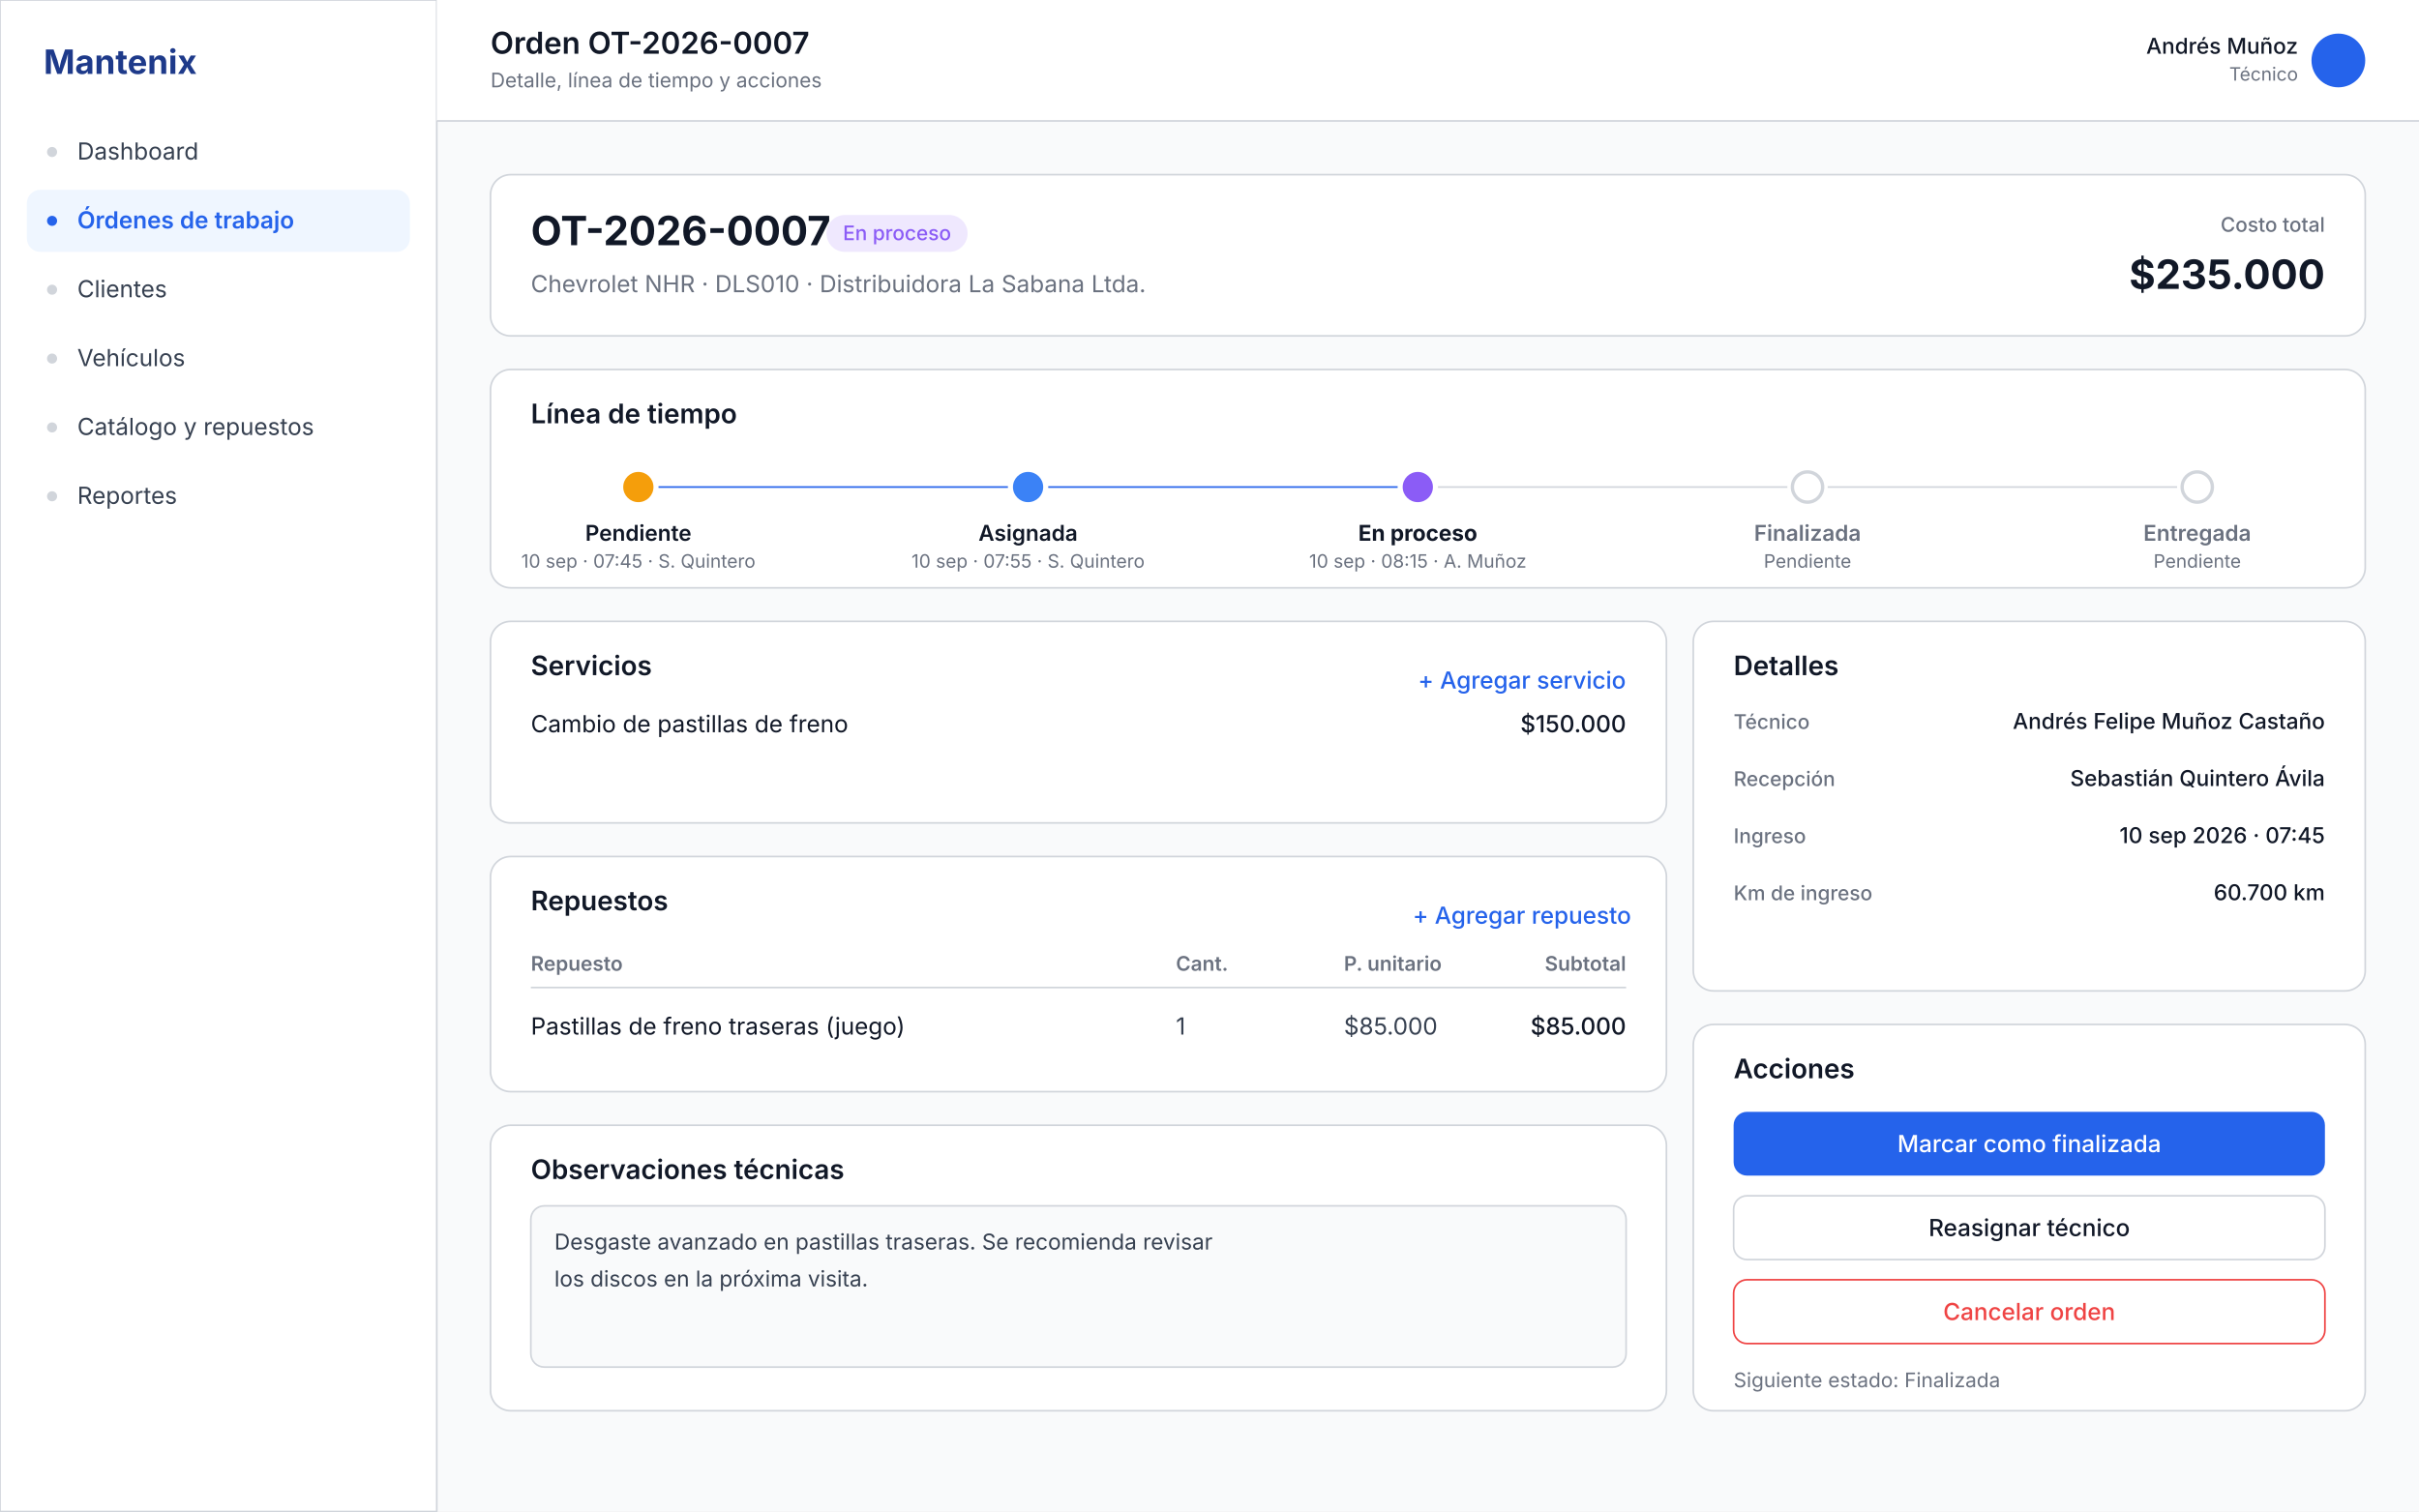
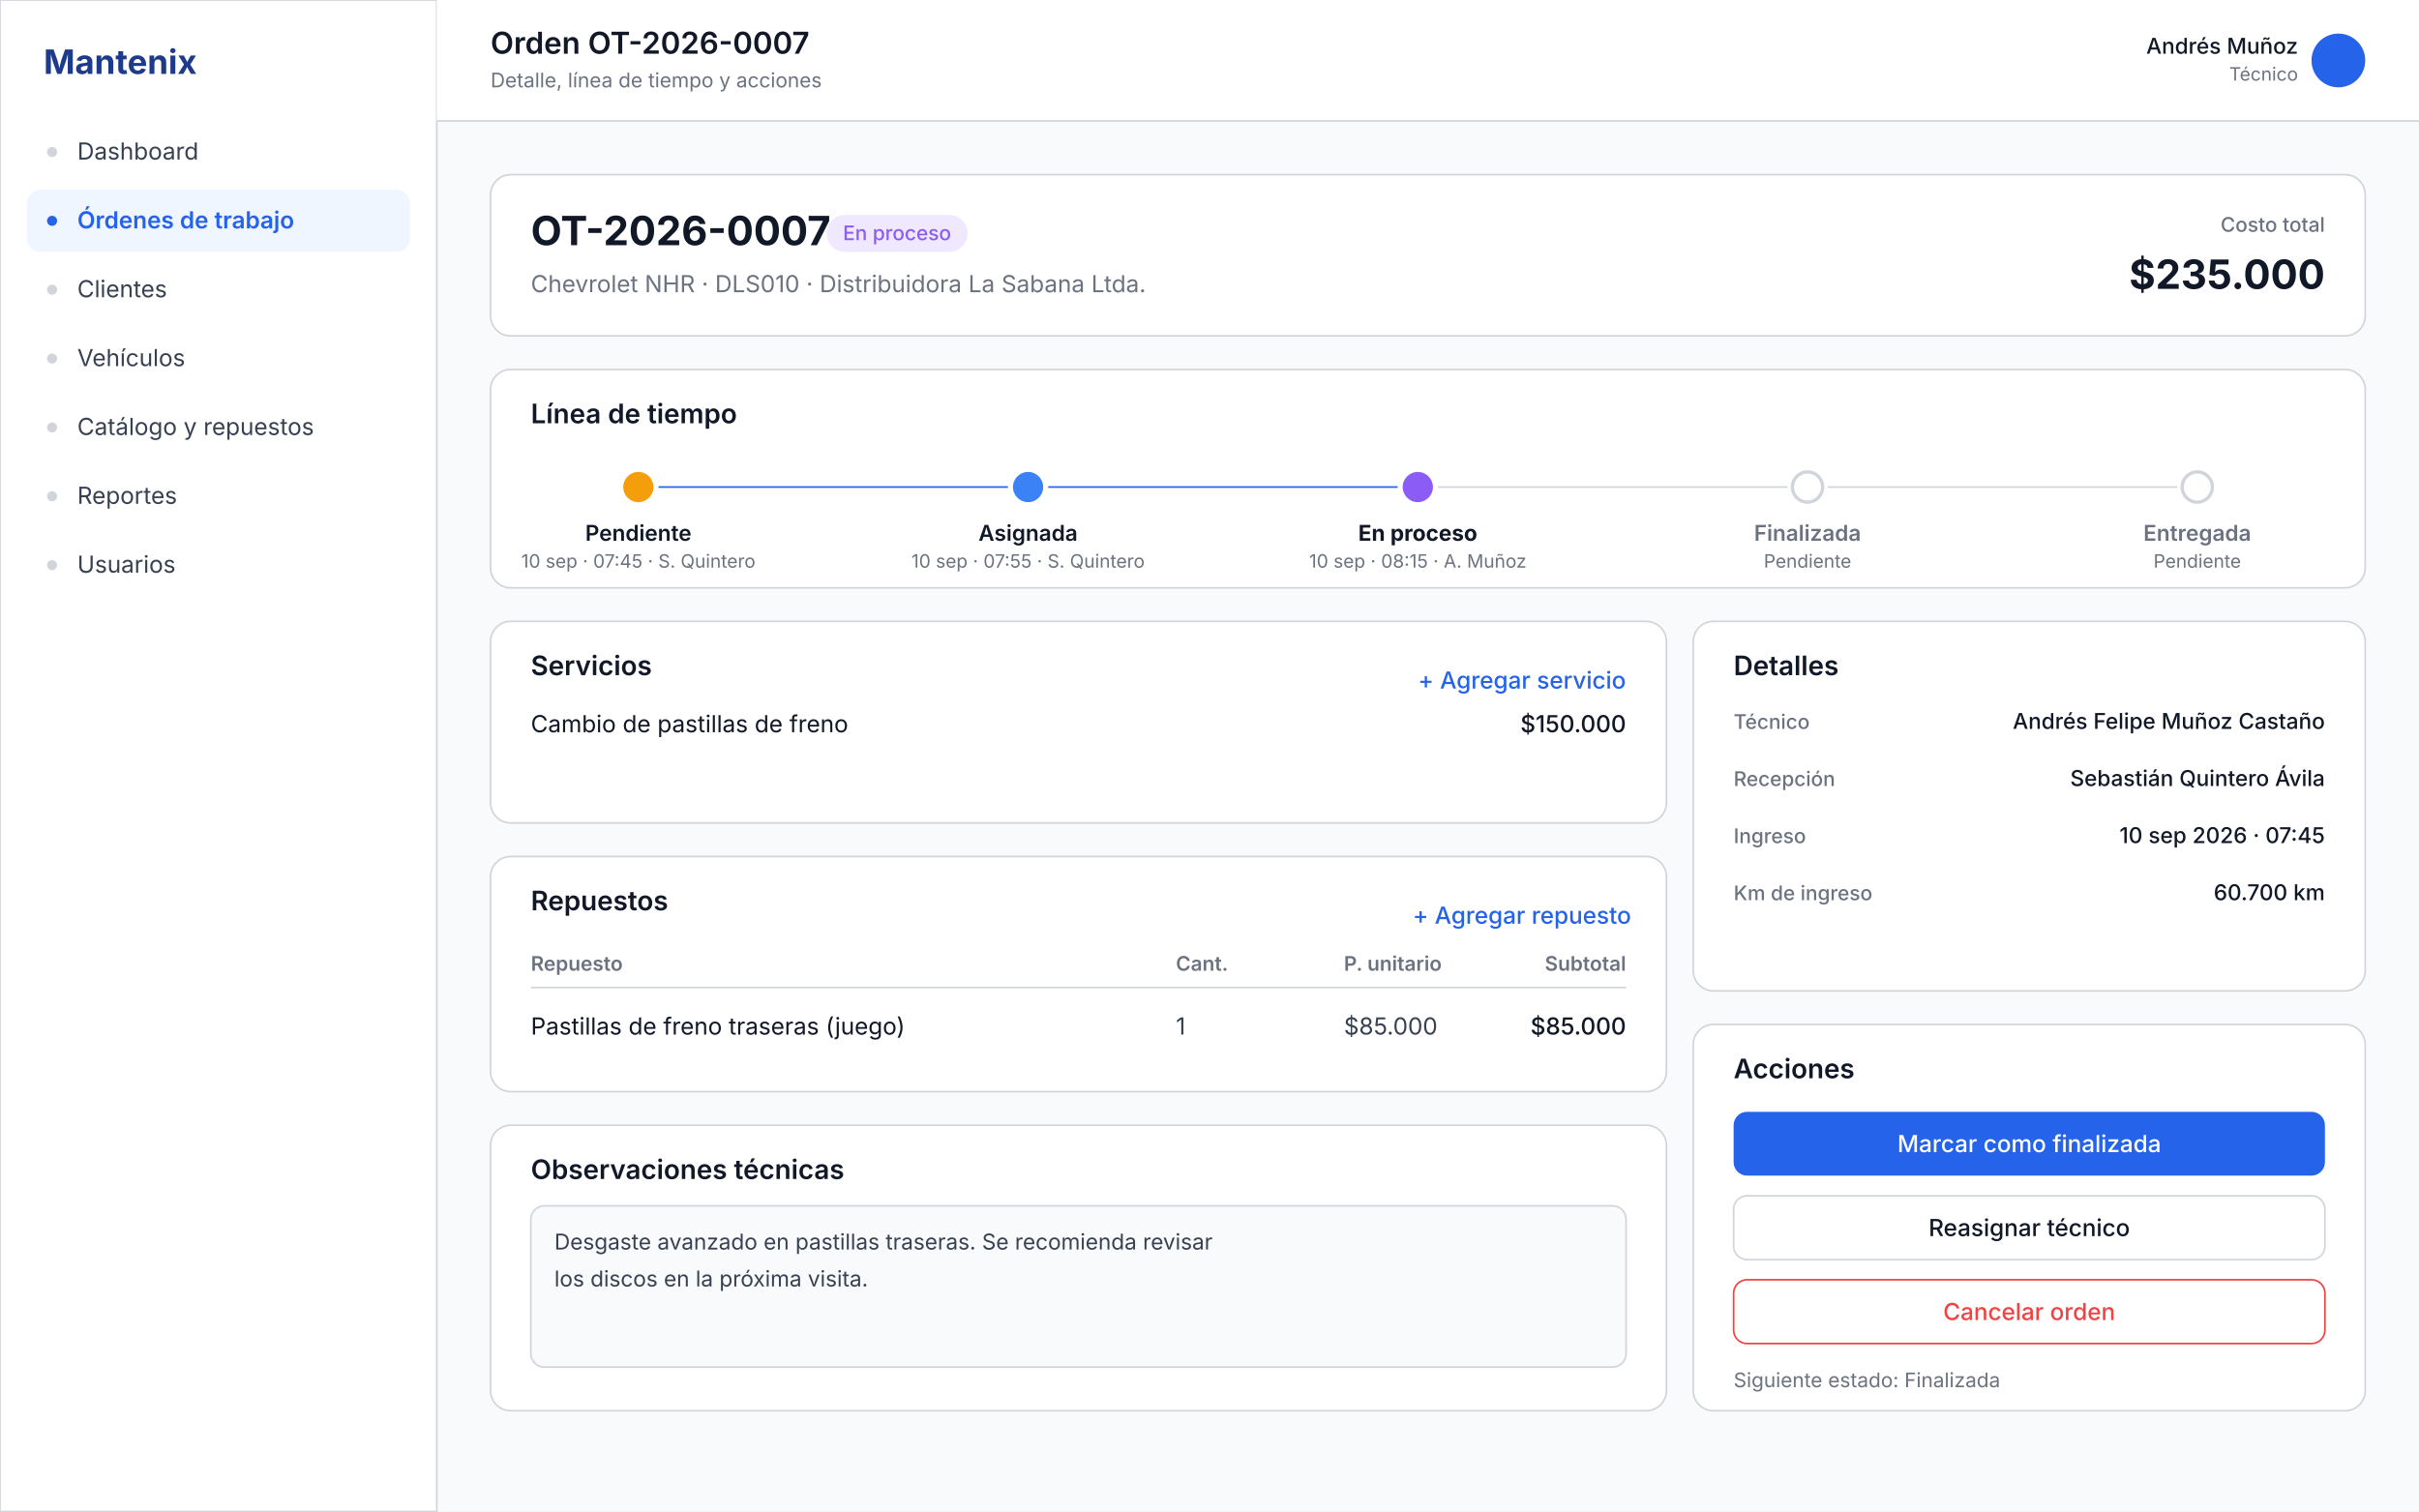
<svg xmlns="http://www.w3.org/2000/svg" width="1440" height="900" viewBox="0 0 1440 900">
  <rect x="0" y="0" width="1440" height="900" rx="0" fill="#F9FAFB" fill-opacity="1" stroke="none" />
  <rect x="0" y="0" width="260" height="900" rx="0" fill="#FFFFFF" fill-opacity="1" stroke="#D1D5DB" />
  <text x="26" y="44" font-family="Inter, 'Segoe UI', Arial, sans-serif" font-size="20" font-weight="700" fill="#1E3A8A" text-anchor="start">Mantenix</text>
  <circle cx="31" cy="90.5" r="3" fill="#D1D5DB" stroke="none" stroke-width="2" />
  <text x="46" y="95" font-family="Inter, 'Segoe UI', Arial, sans-serif" font-size="14" font-weight="400" fill="#374151" text-anchor="start">Dashboard</text>
  <rect x="16" y="113" width="228" height="37" rx="8" fill="#EFF6FF" fill-opacity="1" stroke="none" />
  <circle cx="31" cy="131.5" r="3" fill="#2563EB" stroke="none" stroke-width="2" />
  <text x="46" y="136" font-family="Inter, 'Segoe UI', Arial, sans-serif" font-size="14" font-weight="600" fill="#2563EB" text-anchor="start">Órdenes de trabajo</text>
  <circle cx="31" cy="172.5" r="3" fill="#D1D5DB" stroke="none" stroke-width="2" />
  <text x="46" y="177" font-family="Inter, 'Segoe UI', Arial, sans-serif" font-size="14" font-weight="400" fill="#374151" text-anchor="start">Clientes</text>
  <circle cx="31" cy="213.5" r="3" fill="#D1D5DB" stroke="none" stroke-width="2" />
  <text x="46" y="218" font-family="Inter, 'Segoe UI', Arial, sans-serif" font-size="14" font-weight="400" fill="#374151" text-anchor="start">Vehículos</text>
  <circle cx="31" cy="254.5" r="3" fill="#D1D5DB" stroke="none" stroke-width="2" />
  <text x="46" y="259" font-family="Inter, 'Segoe UI', Arial, sans-serif" font-size="14" font-weight="400" fill="#374151" text-anchor="start">Catálogo y repuestos</text>
  <circle cx="31" cy="295.5" r="3" fill="#D1D5DB" stroke="none" stroke-width="2" />
  <text x="46" y="300" font-family="Inter, 'Segoe UI', Arial, sans-serif" font-size="14" font-weight="400" fill="#374151" text-anchor="start">Reportes</text>
+   <circle cx="31" cy="336.5" r="3" fill="#D1D5DB" stroke="none" stroke-width="2" />
+   <text x="46" y="341" font-family="Inter, 'Segoe UI', Arial, sans-serif" font-size="14" font-weight="400" fill="#374151" text-anchor="start">Usuarios</text>
  <rect x="260" y="0" width="1180" height="72" rx="0" fill="#FFFFFF" fill-opacity="1" stroke="none" />
  <line x1="260" y1="72" x2="1440" y2="72" stroke="#D1D5DB" />
  <text x="292" y="32" font-family="Inter, 'Segoe UI', Arial, sans-serif" font-size="18" font-weight="600" fill="#111827" text-anchor="start">Orden OT-2026-0007</text>
  <text x="292" y="52" font-family="Inter, 'Segoe UI', Arial, sans-serif" font-size="12" font-weight="400" fill="#6B7280" text-anchor="start">Detalle, línea de tiempo y acciones</text>
  <circle cx="1392" cy="36" r="16" fill="#2563EB" stroke="none" stroke-width="2" />
  <text x="1368" y="32" font-family="Inter, 'Segoe UI', Arial, sans-serif" font-size="13" font-weight="500" fill="#111827" text-anchor="end">Andrés Muñoz</text>
  <text x="1368" y="48" font-family="Inter, 'Segoe UI', Arial, sans-serif" font-size="11" font-weight="400" fill="#6B7280" text-anchor="end">Técnico</text>
  <rect x="292" y="104" width="1116" height="96" rx="12" fill="#FFFFFF" fill-opacity="1" stroke="#D1D5DB" />
  <text x="316" y="146" font-family="Inter, 'Segoe UI', Arial, sans-serif" font-size="24" font-weight="700" fill="#111827" text-anchor="start">OT-2026-0007</text>
  <rect x="492" y="128" width="84" height="22" rx="11" fill="#8B5CF6" fill-opacity="0.14" stroke="none" />
  <text x="534" y="143" font-family="Inter, 'Segoe UI', Arial, sans-serif" font-size="12" font-weight="500" fill="#8B5CF6" text-anchor="middle">En proceso</text>
  <text x="316" y="174" font-family="Inter, 'Segoe UI', Arial, sans-serif" font-size="14" font-weight="400" fill="#6B7280" text-anchor="start">Chevrolet NHR · DLS010 · Distribuidora La Sabana Ltda.</text>
  <text x="1384" y="138" font-family="Inter, 'Segoe UI', Arial, sans-serif" font-size="12" font-weight="500" fill="#6B7280" text-anchor="end">Costo total</text>
  <text x="1384" y="172" font-family="Inter, 'Segoe UI', Arial, sans-serif" font-size="24" font-weight="700" fill="#111827" text-anchor="end">$235.000</text>
  <rect x="292" y="220" width="1116" height="130" rx="12" fill="#FFFFFF" fill-opacity="1" stroke="#D1D5DB" />
  <text x="316" y="252" font-family="Inter, 'Segoe UI', Arial, sans-serif" font-size="16" font-weight="600" fill="#111827" text-anchor="start">Línea de tiempo</text>
  <line x1="392" y1="290" x2="600" y2="290" stroke="#2563EB" />
  <circle cx="380" cy="290" r="9" fill="#F59E0B" stroke="none" stroke-width="2" />
  <text x="380" y="322" font-family="Inter, 'Segoe UI', Arial, sans-serif" font-size="13" font-weight="600" fill="#111827" text-anchor="middle">Pendiente</text>
  <text x="380" y="338" font-family="Inter, 'Segoe UI', Arial, sans-serif" font-size="11" font-weight="400" fill="#6B7280" text-anchor="middle">10 sep · 07:45 · S. Quintero</text>
  <line x1="624" y1="290" x2="832" y2="290" stroke="#2563EB" />
  <circle cx="612" cy="290" r="9" fill="#3B82F6" stroke="none" stroke-width="2" />
  <text x="612" y="322" font-family="Inter, 'Segoe UI', Arial, sans-serif" font-size="13" font-weight="600" fill="#111827" text-anchor="middle">Asignada</text>
  <text x="612" y="338" font-family="Inter, 'Segoe UI', Arial, sans-serif" font-size="11" font-weight="400" fill="#6B7280" text-anchor="middle">10 sep · 07:55 · S. Quintero</text>
  <line x1="856" y1="290" x2="1064" y2="290" stroke="#D1D5DB" />
  <circle cx="844" cy="290" r="9" fill="#8B5CF6" stroke="none" stroke-width="2" />
  <text x="844" y="322" font-family="Inter, 'Segoe UI', Arial, sans-serif" font-size="13" font-weight="700" fill="#111827" text-anchor="middle">En proceso</text>
  <text x="844" y="338" font-family="Inter, 'Segoe UI', Arial, sans-serif" font-size="11" font-weight="400" fill="#6B7280" text-anchor="middle">10 sep · 08:15 · A. Muñoz</text>
  <line x1="1088" y1="290" x2="1296" y2="290" stroke="#D1D5DB" />
  <circle cx="1076" cy="290" r="9" fill="#FFFFFF" stroke="#D1D5DB" stroke-width="2" />
  <text x="1076" y="322" font-family="Inter, 'Segoe UI', Arial, sans-serif" font-size="13" font-weight="600" fill="#6B7280" text-anchor="middle">Finalizada</text>
  <text x="1076" y="338" font-family="Inter, 'Segoe UI', Arial, sans-serif" font-size="11" font-weight="400" fill="#6B7280" text-anchor="middle">Pendiente</text>
  <circle cx="1308" cy="290" r="9" fill="#FFFFFF" stroke="#D1D5DB" stroke-width="2" />
  <text x="1308" y="322" font-family="Inter, 'Segoe UI', Arial, sans-serif" font-size="13" font-weight="600" fill="#6B7280" text-anchor="middle">Entregada</text>
  <text x="1308" y="338" font-family="Inter, 'Segoe UI', Arial, sans-serif" font-size="11" font-weight="400" fill="#6B7280" text-anchor="middle">Pendiente</text>
  <rect x="292" y="370" width="700" height="120" rx="12" fill="#FFFFFF" fill-opacity="1" stroke="#D1D5DB" />
  <text x="316" y="402" font-family="Inter, 'Segoe UI', Arial, sans-serif" font-size="16" font-weight="600" fill="#111827" text-anchor="start">Servicios</text>
  <text x="906" y="410" font-family="Inter, 'Segoe UI', Arial, sans-serif" font-size="14" font-weight="500" fill="#2563EB" text-anchor="middle">+ Agregar servicio</text>
  <text x="316" y="436" font-family="Inter, 'Segoe UI', Arial, sans-serif" font-size="14" font-weight="400" fill="#111827" text-anchor="start">Cambio de pastillas de freno</text>
  <text x="968" y="436" font-family="Inter, 'Segoe UI', Arial, sans-serif" font-size="14" font-weight="500" fill="#111827" text-anchor="end">$150.000</text>
  <rect x="292" y="510" width="700" height="140" rx="12" fill="#FFFFFF" fill-opacity="1" stroke="#D1D5DB" />
  <text x="316" y="542" font-family="Inter, 'Segoe UI', Arial, sans-serif" font-size="16" font-weight="600" fill="#111827" text-anchor="start">Repuestos</text>
  <text x="906" y="550" font-family="Inter, 'Segoe UI', Arial, sans-serif" font-size="14" font-weight="500" fill="#2563EB" text-anchor="middle">+ Agregar repuesto</text>
  <text x="316" y="578" font-family="Inter, 'Segoe UI', Arial, sans-serif" font-size="12" font-weight="600" fill="#6B7280" text-anchor="start">Repuesto</text>
  <text x="700" y="578" font-family="Inter, 'Segoe UI', Arial, sans-serif" font-size="12" font-weight="600" fill="#6B7280" text-anchor="start">Cant.</text>
  <text x="800" y="578" font-family="Inter, 'Segoe UI', Arial, sans-serif" font-size="12" font-weight="600" fill="#6B7280" text-anchor="start">P. unitario</text>
  <text x="968" y="578" font-family="Inter, 'Segoe UI', Arial, sans-serif" font-size="12" font-weight="600" fill="#6B7280" text-anchor="end">Subtotal</text>
  <line x1="316" y1="588" x2="968" y2="588" stroke="#D1D5DB" />
  <text x="316" y="616" font-family="Inter, 'Segoe UI', Arial, sans-serif" font-size="14" font-weight="400" fill="#111827" text-anchor="start">Pastillas de freno traseras (juego)</text>
  <text x="700" y="616" font-family="Inter, 'Segoe UI', Arial, sans-serif" font-size="14" font-weight="400" fill="#374151" text-anchor="start">1</text>
  <text x="800" y="616" font-family="Inter, 'Segoe UI', Arial, sans-serif" font-size="14" font-weight="400" fill="#374151" text-anchor="start">$85.000</text>
  <text x="968" y="616" font-family="Inter, 'Segoe UI', Arial, sans-serif" font-size="14" font-weight="500" fill="#111827" text-anchor="end">$85.000</text>
  <rect x="292" y="670" width="700" height="170" rx="12" fill="#FFFFFF" fill-opacity="1" stroke="#D1D5DB" />
  <text x="316" y="702" font-family="Inter, 'Segoe UI', Arial, sans-serif" font-size="16" font-weight="600" fill="#111827" text-anchor="start">Observaciones técnicas</text>
  <rect x="316" y="718" width="652" height="96" rx="8" fill="#F9FAFB" fill-opacity="1" stroke="#D1D5DB" />
  <text x="330" y="744" font-family="Inter, 'Segoe UI', Arial, sans-serif" font-size="13" font-weight="400" fill="#374151" text-anchor="start">Desgaste avanzado en pastillas traseras. Se recomienda revisar</text>
  <text x="330" y="766" font-family="Inter, 'Segoe UI', Arial, sans-serif" font-size="13" font-weight="400" fill="#374151" text-anchor="start">los discos en la próxima visita.</text>
  <rect x="1008" y="370" width="400" height="220" rx="12" fill="#FFFFFF" fill-opacity="1" stroke="#D1D5DB" />
  <text x="1032" y="402" font-family="Inter, 'Segoe UI', Arial, sans-serif" font-size="16" font-weight="600" fill="#111827" text-anchor="start">Detalles</text>
  <text x="1032" y="434" font-family="Inter, 'Segoe UI', Arial, sans-serif" font-size="12" font-weight="500" fill="#6B7280" text-anchor="start">Técnico</text>
  <text x="1384" y="434" font-family="Inter, 'Segoe UI', Arial, sans-serif" font-size="13" font-weight="500" fill="#111827" text-anchor="end">Andrés Felipe Muñoz Castaño</text>
  <text x="1032" y="468" font-family="Inter, 'Segoe UI', Arial, sans-serif" font-size="12" font-weight="500" fill="#6B7280" text-anchor="start">Recepción</text>
  <text x="1384" y="468" font-family="Inter, 'Segoe UI', Arial, sans-serif" font-size="13" font-weight="500" fill="#111827" text-anchor="end">Sebastián Quintero Ávila</text>
  <text x="1032" y="502" font-family="Inter, 'Segoe UI', Arial, sans-serif" font-size="12" font-weight="500" fill="#6B7280" text-anchor="start">Ingreso</text>
  <text x="1384" y="502" font-family="Inter, 'Segoe UI', Arial, sans-serif" font-size="13" font-weight="500" fill="#111827" text-anchor="end">10 sep 2026 · 07:45</text>
  <text x="1032" y="536" font-family="Inter, 'Segoe UI', Arial, sans-serif" font-size="12" font-weight="500" fill="#6B7280" text-anchor="start">Km de ingreso</text>
  <text x="1384" y="536" font-family="Inter, 'Segoe UI', Arial, sans-serif" font-size="13" font-weight="500" fill="#111827" text-anchor="end">60.700 km</text>
  <rect x="1008" y="610" width="400" height="230" rx="12" fill="#FFFFFF" fill-opacity="1" stroke="#D1D5DB" />
  <text x="1032" y="642" font-family="Inter, 'Segoe UI', Arial, sans-serif" font-size="16" font-weight="600" fill="#111827" text-anchor="start">Acciones</text>
  <rect x="1032" y="662" width="352" height="38" rx="8" fill="#2563EB" fill-opacity="1" stroke="none" />
  <text x="1208" y="686" font-family="Inter, 'Segoe UI', Arial, sans-serif" font-size="14" font-weight="500" fill="#FFFFFF" text-anchor="middle">Marcar como finalizada</text>
  <rect x="1032" y="712" width="352" height="38" rx="8" fill="#FFFFFF" fill-opacity="1" stroke="#D1D5DB" />
  <text x="1208" y="736" font-family="Inter, 'Segoe UI', Arial, sans-serif" font-size="14" font-weight="500" fill="#111827" text-anchor="middle">Reasignar técnico</text>
  <rect x="1032" y="762" width="352" height="38" rx="8" fill="#FFFFFF" fill-opacity="1" stroke="#EF4444" />
  <text x="1208" y="786" font-family="Inter, 'Segoe UI', Arial, sans-serif" font-size="14" font-weight="500" fill="#EF4444" text-anchor="middle">Cancelar orden</text>
  <text x="1032" y="826" font-family="Inter, 'Segoe UI', Arial, sans-serif" font-size="12" font-weight="400" fill="#6B7280" text-anchor="start">Siguiente estado: Finalizada</text>
</svg>
